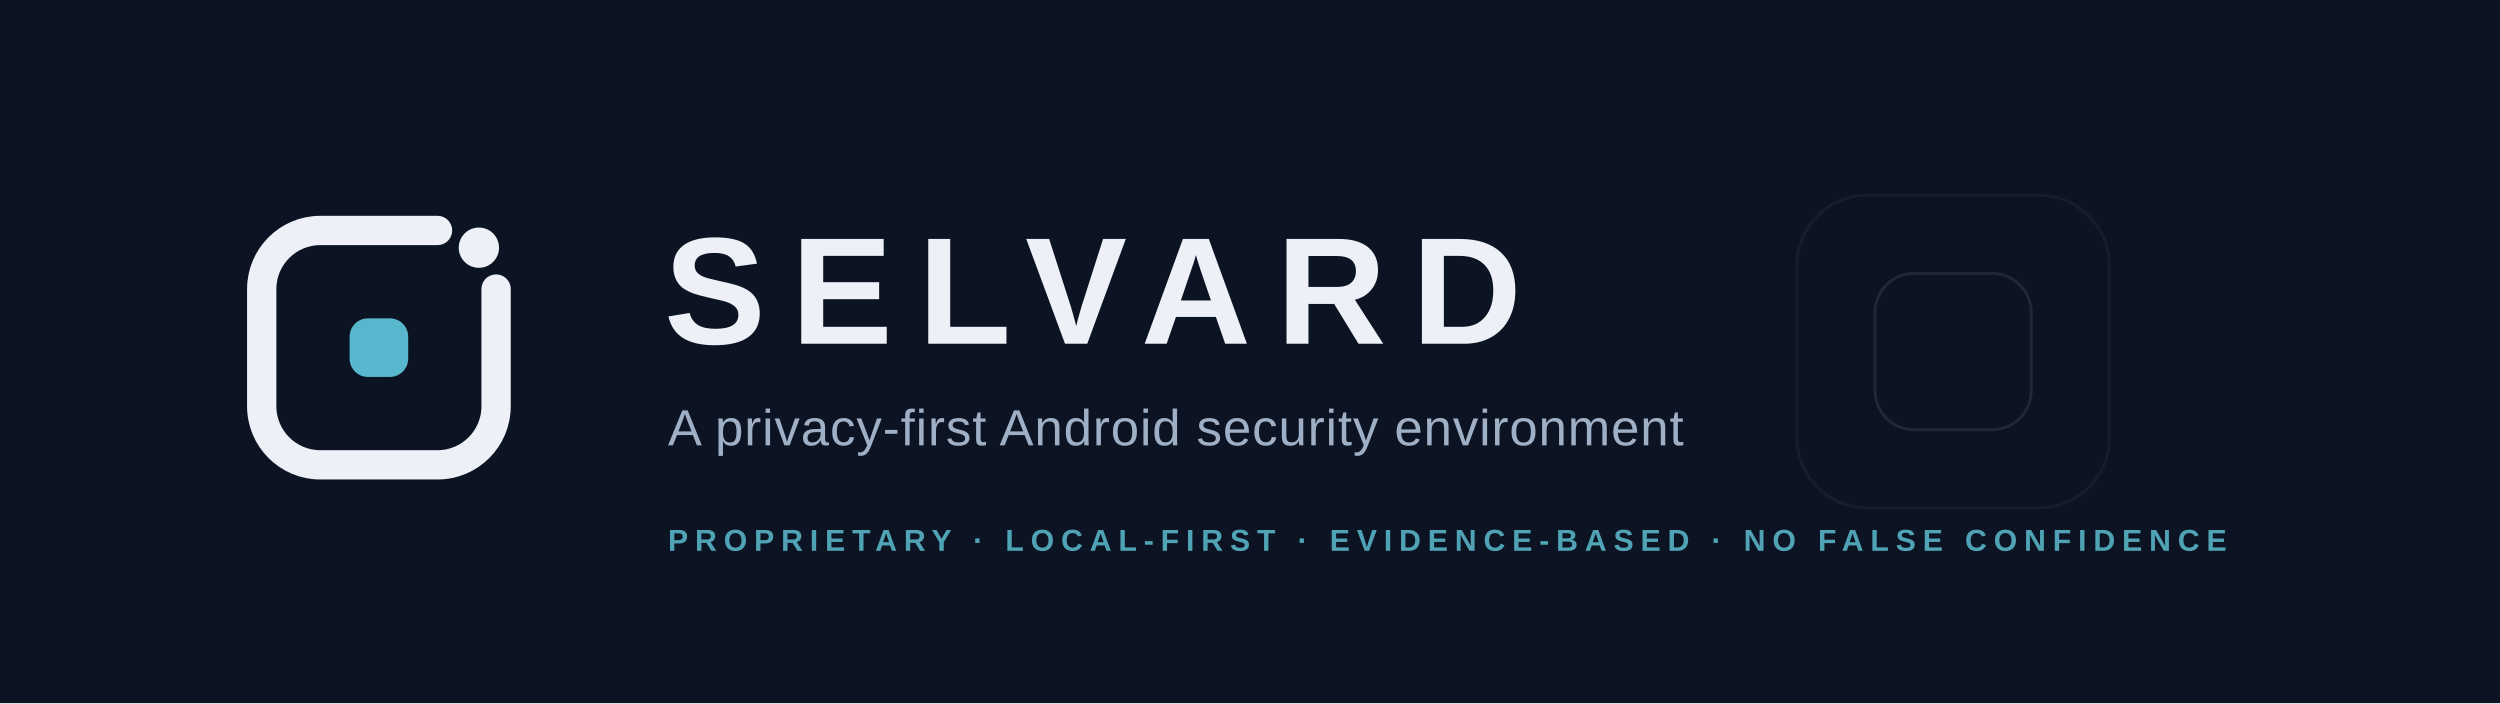
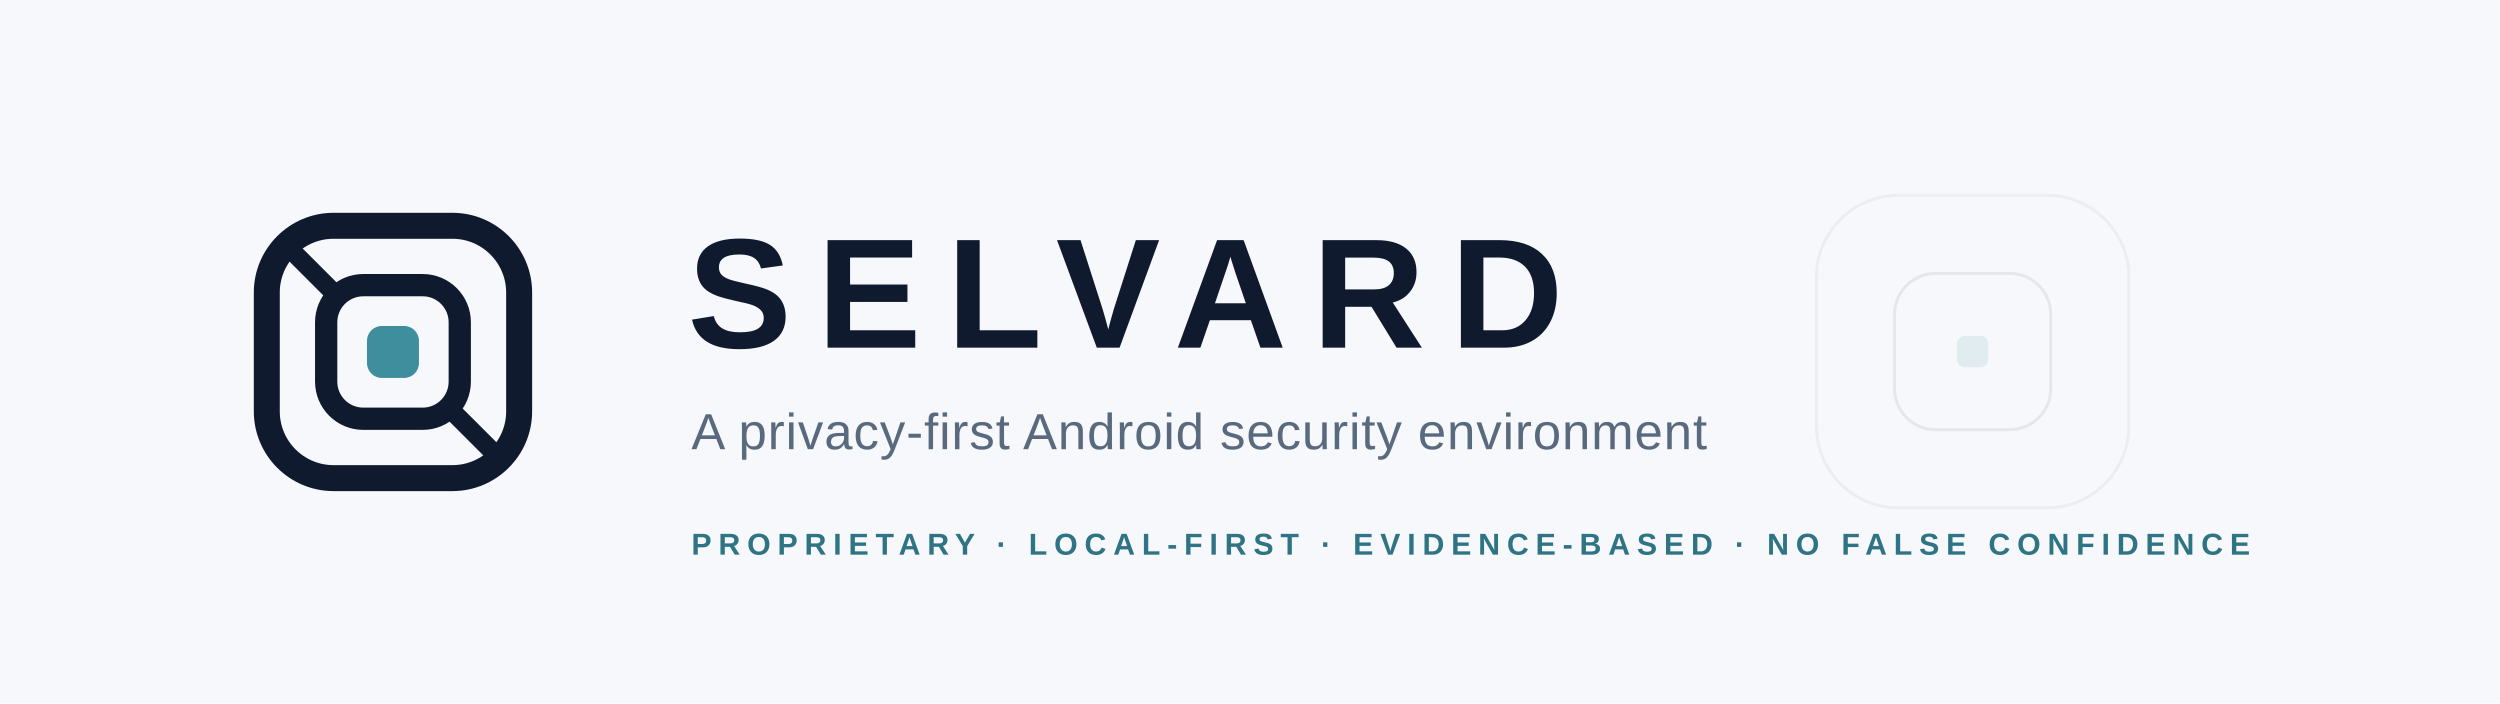
<svg xmlns="http://www.w3.org/2000/svg" viewBox="0 0 1280 360" role="img" aria-label="Selvard — a privacy-first Android security environment">
-   <rect width="1280" height="360" fill="#0C1322" />
-   <rect x="920" y="100" width="160" height="160" rx="36" fill="none" stroke="#EDF1F7" stroke-width="1.5" opacity="0.05" />
-   <rect x="960" y="140" width="80" height="80" rx="20" fill="none" stroke="#EDF1F7" stroke-width="1.5" opacity="0.09" />
-   <g transform="translate(104,88) scale(1.875)">
-     <path d="M 64,16 H 32 A 16 16 0 0 0 16,32 V 64 A 16 16 0 0 0 32,80 H 64 A 16 16 0 0 0 80,64 V 32" fill="none" stroke="#EDF1F7" stroke-width="8" stroke-linecap="round" />
-     <circle cx="75.3" cy="20.7" r="5.5" fill="#EDF1F7" />
-     <rect x="40" y="40" width="16" height="16" rx="5" fill="#58B7CC" />
+   <rect width="1280" height="360" fill="#F6F8FB" />
+   <rect x="930" y="100" width="160" height="160" rx="42" fill="none" stroke="#101A2E" stroke-width="1.5" opacity="0.05" />
+   <rect x="970" y="140" width="80" height="80" rx="21" fill="none" stroke="#101A2E" stroke-width="1.5" opacity="0.08" />
+   <rect x="1002" y="172" width="16" height="16" rx="4" fill="#3E8E9E" opacity="0.12" />
+   <g transform="translate(110,89) scale(1.9)">
+     <path d="M 32,14 H 64 A 18 18 0 0 1 82,32 V 64 A 18 18 0 0 1 64,82 H 32 A 18 18 0 0 1 14,64 V 32 A 18 18 0 0 1 32,14 Z" fill="none" stroke="#101A2E" stroke-width="7" />
+     <path d="M 40,30 H 56 A 10 10 0 0 1 66,40 V 56 A 10 10 0 0 1 56,66 H 40 A 10 10 0 0 1 30,56 V 40 A 10 10 0 0 1 40,30 Z" fill="none" stroke="#101A2E" stroke-width="6" />
+     <g stroke="#101A2E" stroke-width="5" stroke-linecap="round">
+       <path d="M 19.3,19.3 L 32.9,32.9" />
+       <path d="M 76.7,76.7 L 63.1,63.1" />
+     </g>
+     <rect x="41" y="41" width="14" height="14" rx="4" fill="#3E8E9E" />
  </g>
-   <text x="340" y="176" font-family="Segoe UI, 'Helvetica Neue', Arial, sans-serif" font-size="78" font-weight="700" letter-spacing="13" fill="#EDF1F7">SELVARD</text>
-   <text x="342" y="228" font-family="Segoe UI, 'Helvetica Neue', Arial, sans-serif" font-size="26" font-weight="400" letter-spacing="0.5" fill="#9FB0C6">A privacy-first Android security environment</text>
-   <text x="342" y="282" font-family="Segoe UI, 'Helvetica Neue', Arial, sans-serif" font-size="15.5" font-weight="600" letter-spacing="3.5" fill="#4FA3B5">PROPRIETARY · LOCAL-FIRST · EVIDENCE-BASED · NO FALSE CONFIDENCE</text>
+   <text x="352" y="178" font-family="Segoe UI, 'Helvetica Neue', Arial, sans-serif" font-size="80" font-weight="700" letter-spacing="13" fill="#101A2E">SELVARD</text>
+   <text x="354" y="230" font-family="Segoe UI, 'Helvetica Neue', Arial, sans-serif" font-size="26" font-weight="400" letter-spacing="0.5" fill="#5A6A7E">A privacy-first Android security environment</text>
+   <text x="354" y="284" font-family="Segoe UI, 'Helvetica Neue', Arial, sans-serif" font-size="15.5" font-weight="600" letter-spacing="3.5" fill="#2E7484">PROPRIETARY · LOCAL-FIRST · EVIDENCE-BASED · NO FALSE CONFIDENCE</text>
</svg>
